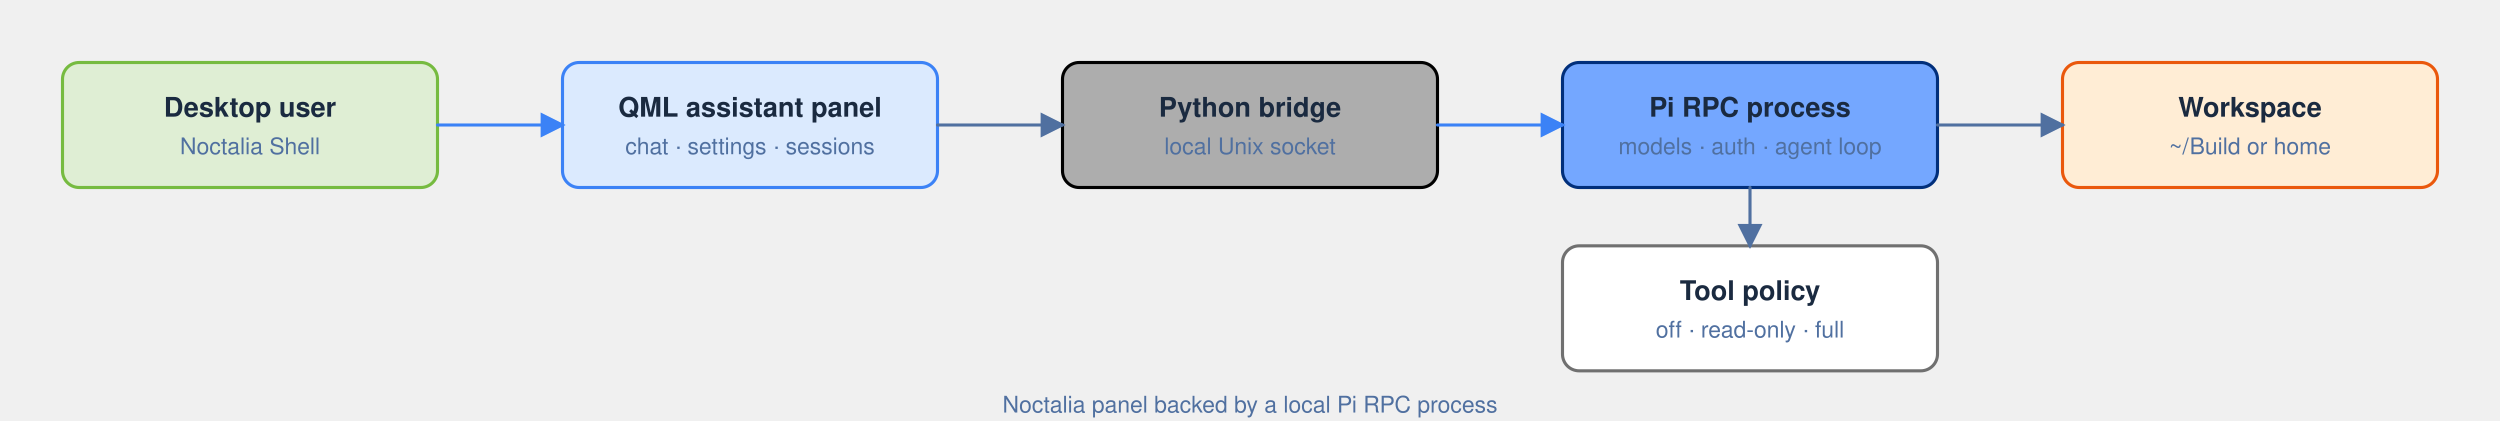
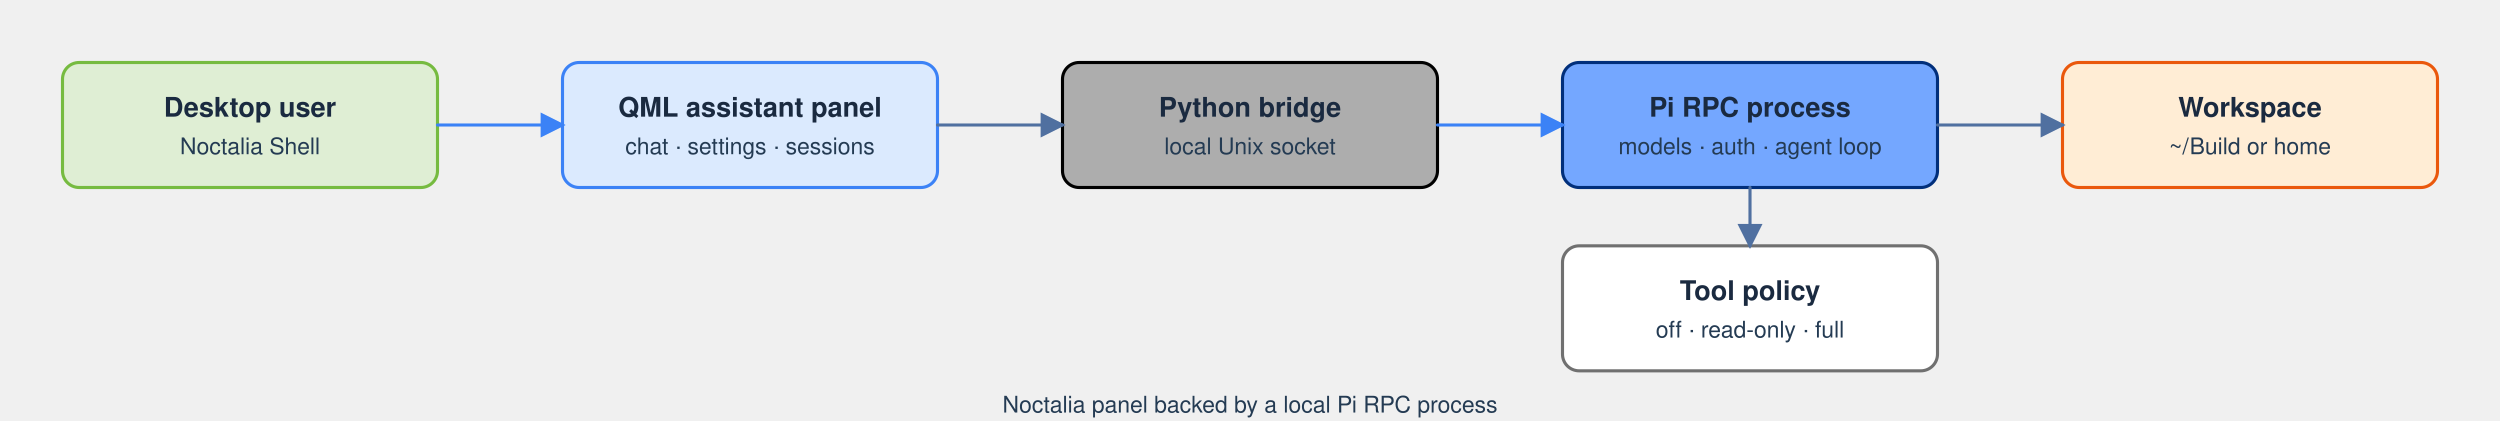
<svg xmlns="http://www.w3.org/2000/svg" viewBox="0 0 1200 202">
  <style>
    /* Default: light mode (for rsvg-convert and non-media-query agents) */
    .bg { fill: transparent; }
    .box { fill: #ffffff; stroke: #707070; stroke-width: 1.5; }
    .box-accent { fill: #dbeafe; stroke: #3b82f6; stroke-width: 1.5; }
    .box-green { fill: #74a7ff; stroke: #012f7b; stroke-width: 1.5; }
    .box-warm { fill: #fef3c7; stroke: #d97706; stroke-width: 1.5; }
    .box-purple { fill: #adadad; stroke: #000000; stroke-width: 1.5; }
    .box-teal { fill: #ebebeb; stroke: #474747; stroke-width: 1.5; }
    .box-slate { fill: #a7c6ff; stroke: #0042a9; stroke-width: 1.5; }
    .box-indigo { fill: #dfeed4; stroke: #4e7a27; stroke-width: 1.5; }
    .box-rose { fill: #dfeed4; stroke: #76bb40; stroke-width: 1.5; }
    .box-orange { fill: #ffedd5; stroke: #ea580c; stroke-width: 1.5; }
    .box-cyan { fill: #d9c9fe; stroke: #5e30eb; stroke-width: 1.5; }
    .label { fill: #1a2a40; }
-     .sub { fill: #5070a0; }
+     .sub { fill: #243b53; }
    text { font-family: -apple-system, "Segoe UI", Helvetica, sans-serif; }
    .label { font-size: 13px; font-weight: 600; }
    .sub { font-size: 11px; }
    @media (prefers-color-scheme: dark) {
      .bg { fill: transparent; }
      .box { fill: #1a1e2a; stroke: #505050; }
      .box-accent { fill: #0d1e38; stroke: #2b5cb0; }
      .box-green { fill: #0a1a3a; stroke: #4a80d0; }
      .box-warm { fill: #221a10; stroke: #a06020; }
      .box-purple { fill: #222222; stroke: #666666; }
      .box-teal { fill: #1e1e1e; stroke: #666666; }
      .box-slate { fill: #0d1a38; stroke: #4a7ad0; }
      .box-indigo { fill: #1a2810; stroke: #5a8a30; }
      .box-rose { fill: #1a2810; stroke: #5aaa30; }
      .box-orange { fill: #2a1a08; stroke: #f97316; }
      .box-cyan { fill: #1a1030; stroke: #7040d0; }
      .label { fill: #d0daf0; }
      .sub { fill: #90a8c0; }
    }
  </style>
  <defs>
    <marker id="ah" markerWidth="8" markerHeight="8" refX="7" refY="4" orient="auto">
      <path d="M0,0 L8,4 L0,8z" fill="#5070a0" stroke="none" />
    </marker>
    <marker id="ahs" markerWidth="8" markerHeight="8" refX="7" refY="4" orient="auto">
      <path d="M0,0 L8,4 L0,8z" fill="#3b82f6" stroke="none" />
    </marker>
  </defs>
  <rect width="1200" height="202" class="bg" rx="8" />
  <rect x="30" y="30" width="180" height="60" rx="8" class="box-rose" />
  <text x="120" y="56" text-anchor="middle" class="label">Desktop user</text>
  <text x="120" y="74" text-anchor="middle" class="sub">Noctalia Shell</text>
  <rect x="270" y="30" width="180" height="60" rx="8" class="box-accent" />
  <text x="360" y="56" text-anchor="middle" class="label">QML assistant panel</text>
  <text x="360" y="74" text-anchor="middle" class="sub">chat · settings · sessions</text>
  <rect x="510" y="30" width="180" height="60" rx="8" class="box-purple" />
  <text x="600" y="56" text-anchor="middle" class="label">Python bridge</text>
  <text x="600" y="74" text-anchor="middle" class="sub">local Unix socket</text>
  <rect x="750" y="30" width="180" height="60" rx="8" class="box-green" />
  <text x="840" y="56" text-anchor="middle" class="label">Pi RPC process</text>
  <text x="840" y="74" text-anchor="middle" class="sub">models · auth · agent loop</text>
  <rect x="750" y="118" width="180" height="60" rx="8" class="box" />
  <text x="840" y="144" text-anchor="middle" class="label">Tool policy</text>
  <text x="840" y="162" text-anchor="middle" class="sub">off · read-only · full</text>
  <rect x="990" y="30" width="180" height="60" rx="8" class="box-orange" />
  <text x="1080" y="56" text-anchor="middle" class="label">Workspace</text>
  <text x="1080" y="74" text-anchor="middle" class="sub">~/Build or home</text>
  <path d="M210,60 L270,60" fill="none" stroke="#3b82f6" stroke-width="1.5" stroke-linecap="round" marker-end="url(#ahs)" />
  <path d="M450,60 L510,60" fill="none" stroke="#5070a0" stroke-width="1.5" stroke-linecap="round" marker-end="url(#ah)" />
  <path d="M690,60 L750,60" fill="none" stroke="#3b82f6" stroke-width="1.5" stroke-linecap="round" marker-end="url(#ahs)" />
  <path d="M930,60 L990,60" fill="none" stroke="#5070a0" stroke-width="1.5" stroke-linecap="round" marker-end="url(#ah)" />
  <path d="M840,90 L840,118" fill="none" stroke="#5070a0" stroke-width="1.5" stroke-linecap="round" marker-end="url(#ah)" />
  <text x="600" y="198" text-anchor="middle" class="sub">Noctalia panel backed by a local Pi RPC process</text>
</svg>
